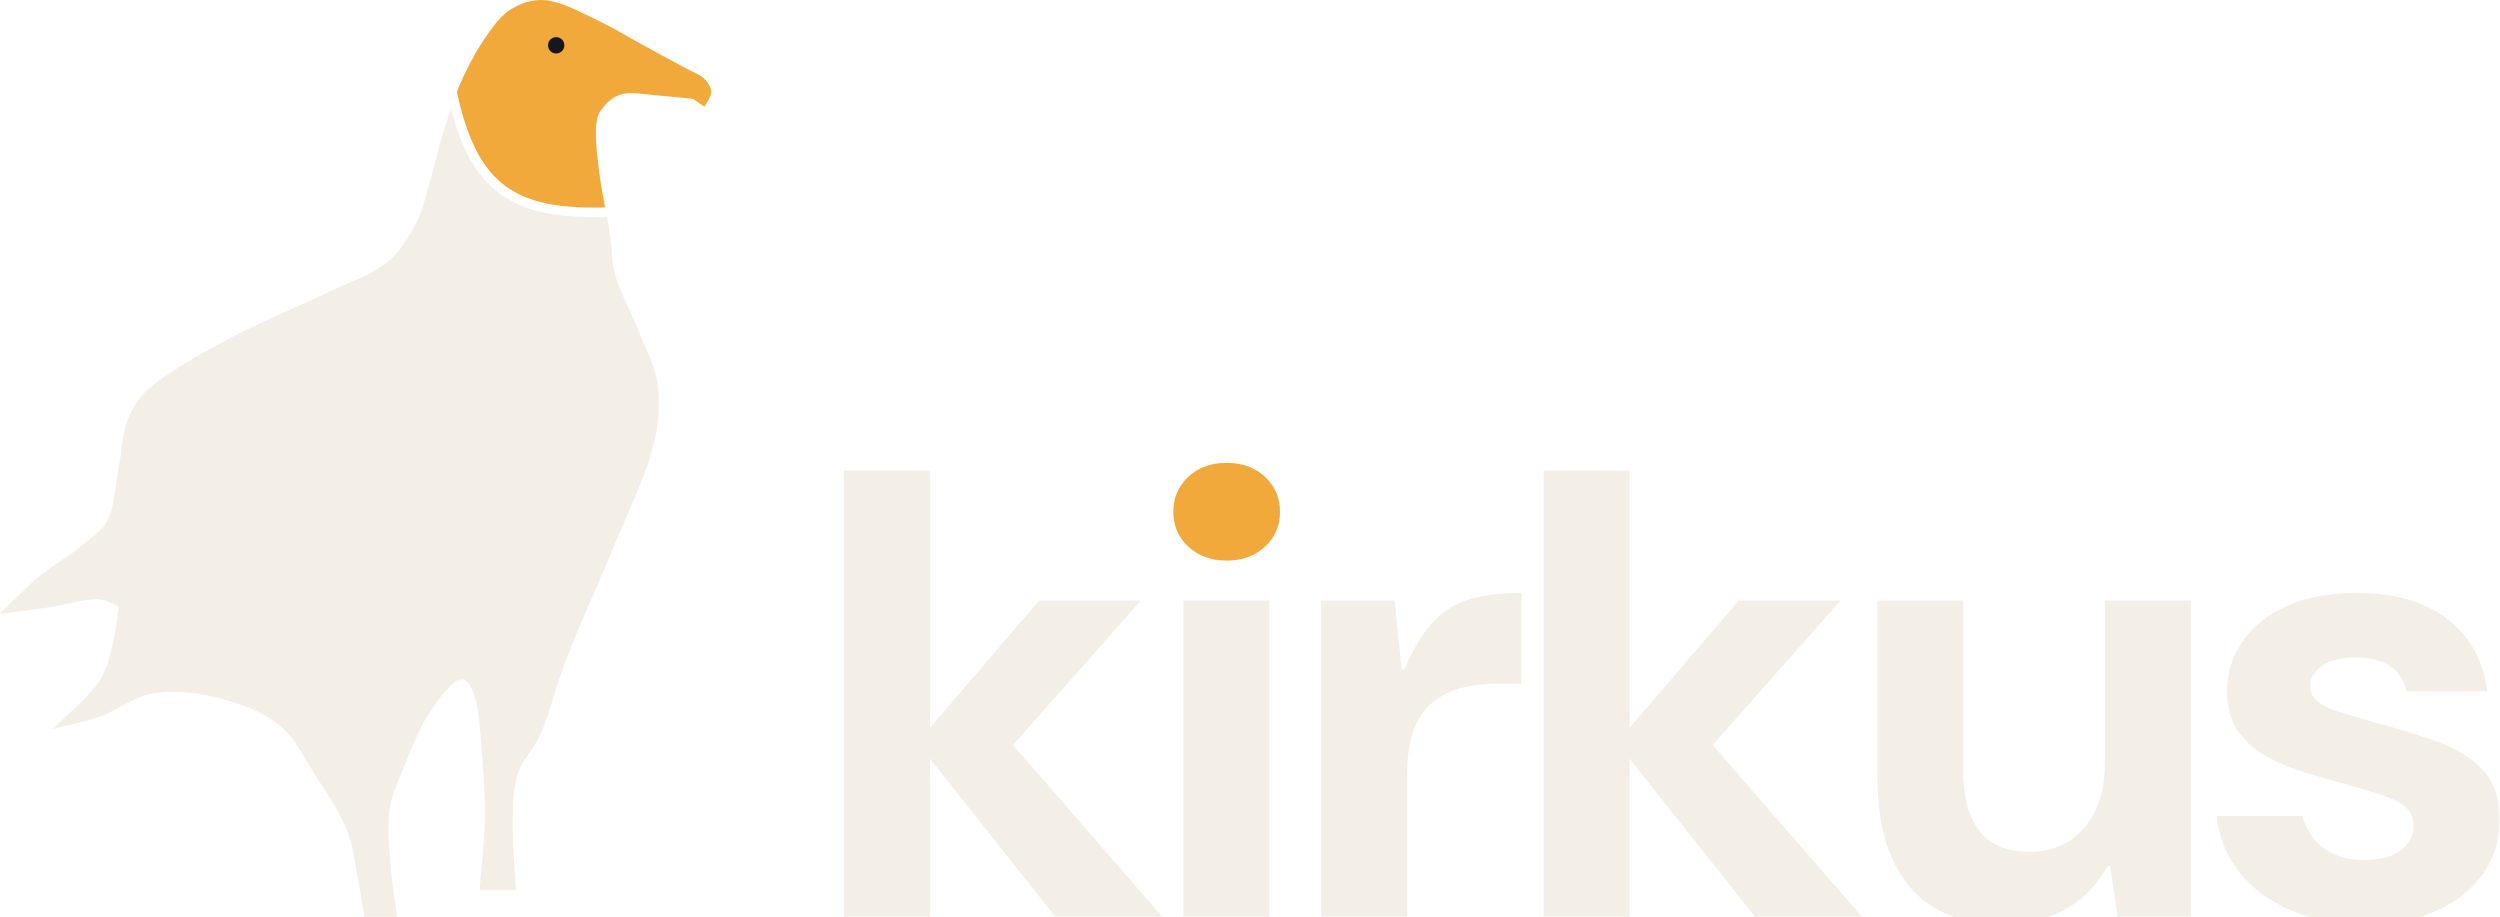
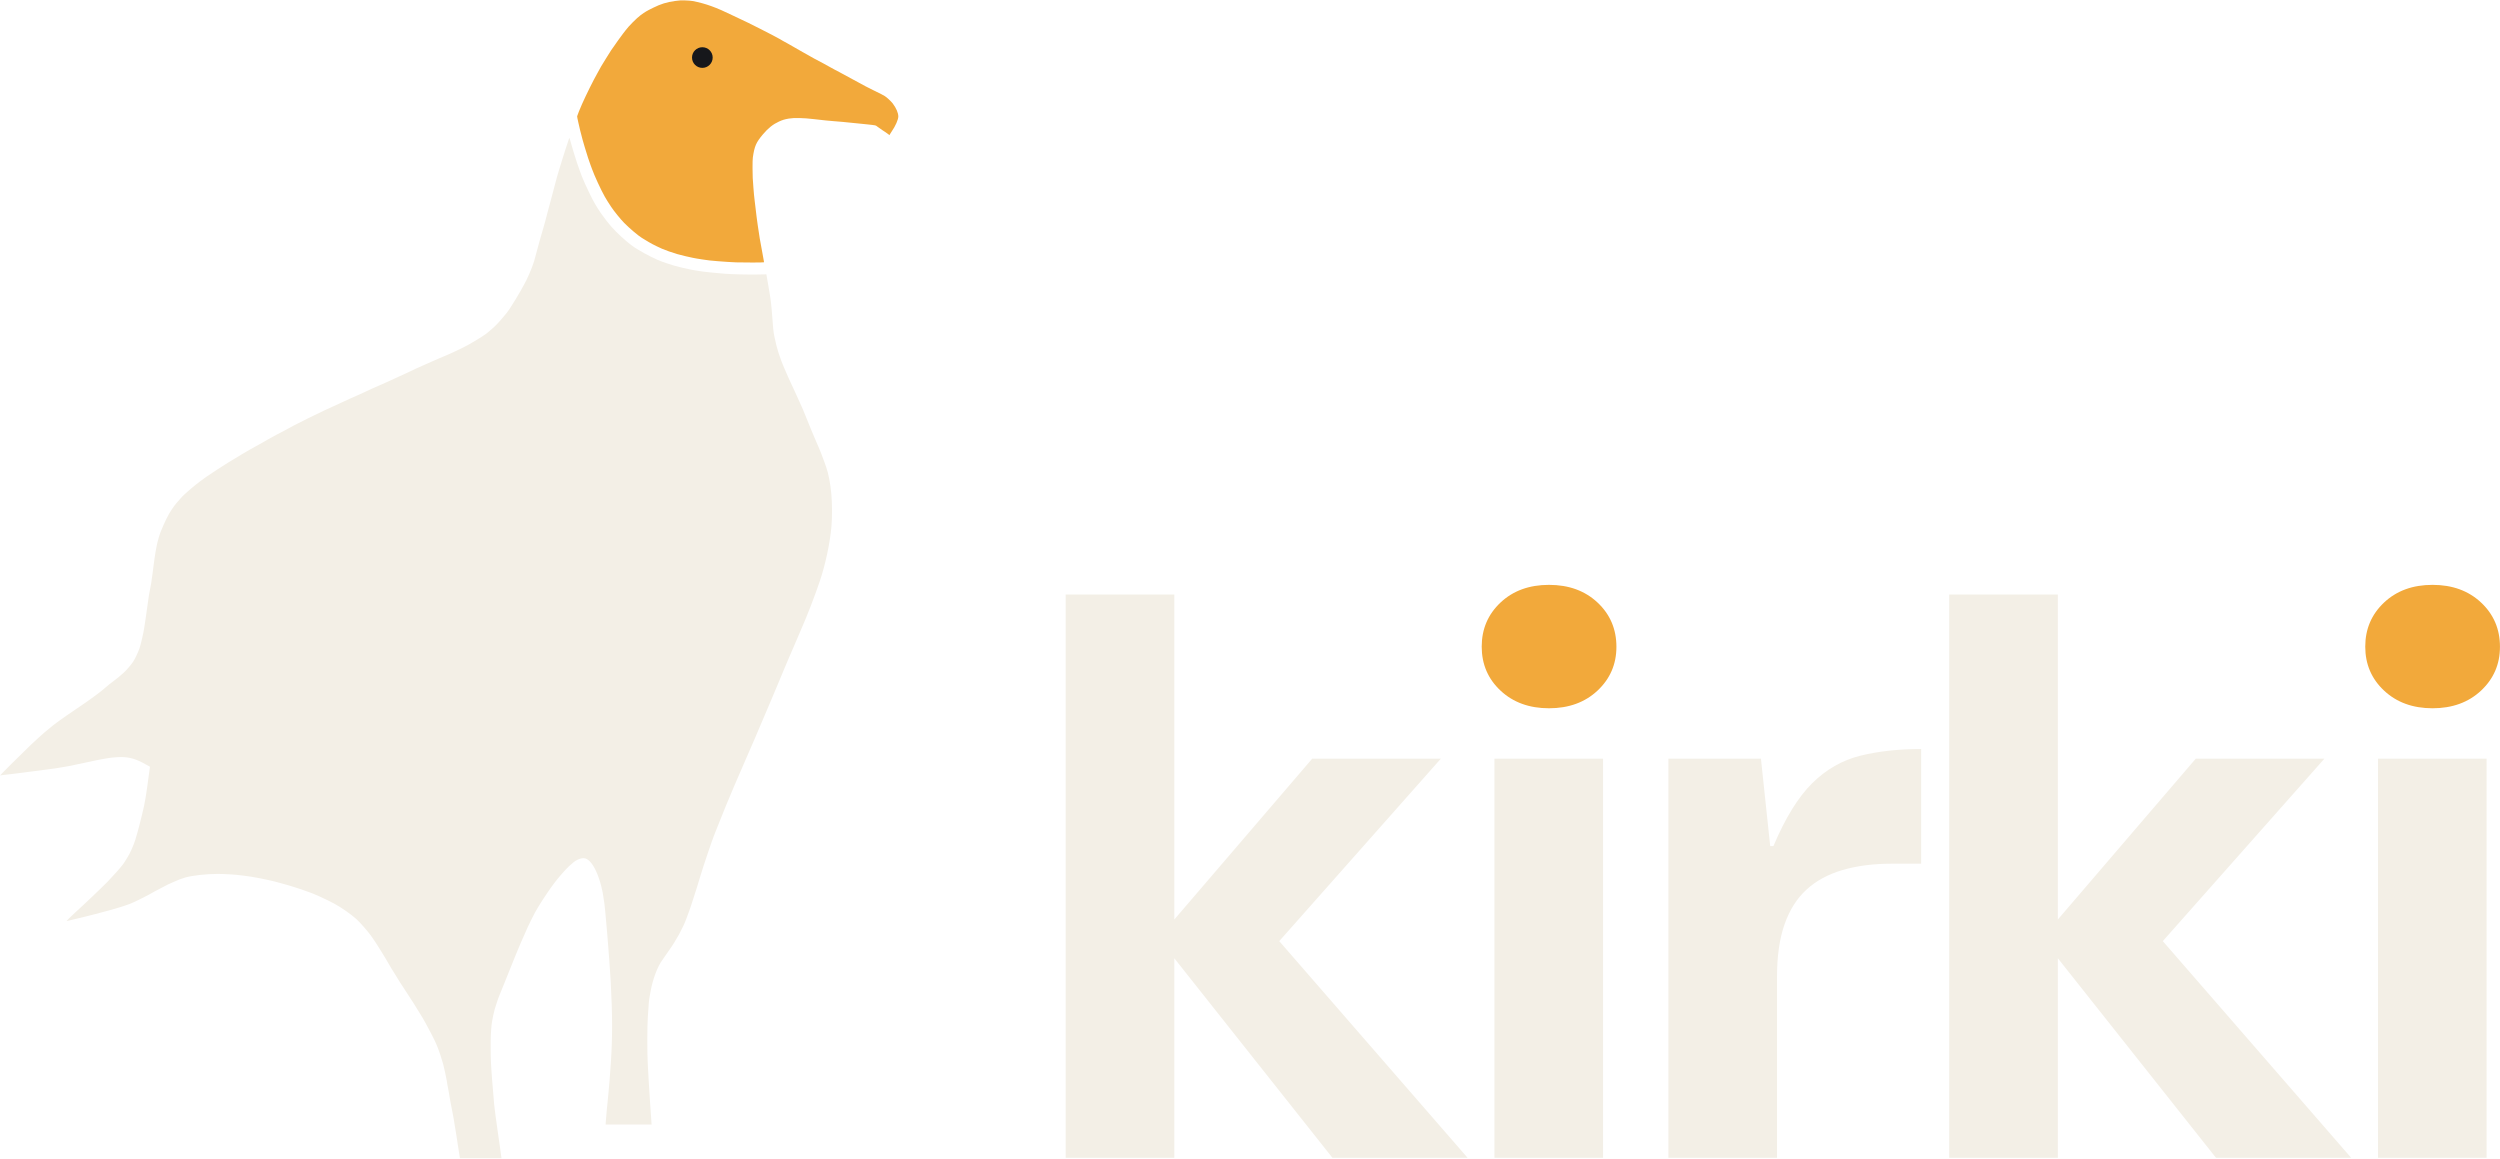
- <svg xmlns="http://www.w3.org/2000/svg" width="791" height="290" viewBox="60 60 790.99 290">
+ <svg xmlns="http://www.w3.org/2000/svg" width="626" height="290" viewBox="60 60 626.37 290">
  <g transform="translate(60.00 60.00) scale(0.2724)">
    <path d="M422.91,1064.19C422.10,1058.63 421.66,1055.79 421.33,1054.12C421.12,1053.03 420.74,1050.61 420.49,1048.75C420.24,1046.89 419.86,1044.33 419.64,1043.06C418.86,1038.45 418.47,1036.08 418.12,1033.88C417.93,1032.64 417.60,1030.56 417.39,1029.25C417.19,1027.94 416.74,1025.53 416.39,1023.88C415.38,1019.05 414.74,1015.77 414.37,1013.50C414.18,1012.33 413.84,1010.36 413.62,1009.12C413.40,1007.89 413.07,1005.92 412.88,1004.75C412.70,1003.58 412.41,1002.06 412.25,1001.38C412.09,1000.69 411.79,999.11 411.59,997.88C411.39,996.64 411.08,994.67 410.89,993.50C410.40,990.49 408.40,981.32 407.62,978.50C406.16,973.23 403.89,966.26 402.83,963.78C402.21,962.33 401.37,960.31 400.96,959.28C400.04,956.95 393.69,944.57 391.51,940.83C390.61,939.29 389.37,937.10 388.75,935.97C388.13,934.83 386.80,932.66 385.79,931.14C384.78,929.62 383.56,927.64 383.07,926.75C382.58,925.86 381.46,924.03 380.59,922.69C379.71,921.35 378.29,919.15 377.42,917.81C376.55,916.47 375.10,914.25 374.21,912.88C373.32,911.50 371.82,909.19 370.88,907.75C369.95,906.31 368.65,904.34 368.00,903.38C367.35,902.41 366.56,901.12 366.25,900.50C365.94,899.88 365.32,898.87 364.87,898.25C363.52,896.38 356.81,885.25 354.55,881.12C353.79,879.75 352.25,877.22 351.12,875.50C349.99,873.78 348.83,871.92 348.55,871.36C348.02,870.31 342.99,862.74 341.19,860.28C337.93,855.84 330.88,847.80 327.96,845.19C322.52,840.33 314.04,834.40 307.35,830.79C300.09,826.87 286.87,820.89 283.50,820.00C282.88,819.83 281.70,819.42 280.88,819.07C277.88,817.81 263.99,813.45 258.75,812.13C255.79,811.38 252.89,810.60 252.29,810.39C251.70,810.18 250.46,809.88 249.54,809.73C248.62,809.58 246.58,809.13 245.00,808.75C243.42,808.36 241.28,807.91 240.25,807.75C239.22,807.59 237.76,807.31 237.00,807.12C235.21,806.69 226.63,805.34 224.38,805.14C223.41,805.05 221.89,804.88 221.00,804.74C216.88,804.12 206.46,803.50 200.30,803.50C189.54,803.50 177.31,804.86 170.22,806.85C167.38,807.64 162.38,809.55 159.96,810.77C158.89,811.31 157.25,812.04 156.32,812.39C155.39,812.74 153.89,813.45 153.00,813.98C152.11,814.50 150.08,815.56 148.50,816.33C146.92,817.10 144.28,818.49 142.62,819.41C140.97,820.33 138.44,821.74 137.00,822.55C132.90,824.84 123.01,829.65 119.66,830.98C117.99,831.64 115.56,832.50 114.25,832.88C112.94,833.26 111.31,833.79 110.62,834.06C108.94,834.72 93.70,838.94 86.88,840.63C83.85,841.38 80.31,842.27 79.00,842.62C77.69,842.96 74.49,843.74 71.88,844.35C63.32,846.35 61.88,846.70 61.38,846.88C60.66,847.15 65.25,842.51 69.38,838.80C76.85,832.09 93.29,816.44 98.89,810.72C103.57,805.93 110.47,798.18 112.90,794.97C113.91,793.63 115.15,791.77 115.66,790.83C116.17,789.89 116.95,788.62 117.39,788.00C119.24,785.40 123.09,776.71 124.54,771.88C126.16,766.42 127.67,761.01 128.33,758.25C128.67,756.81 129.70,752.70 130.61,749.12C131.51,745.55 132.37,741.84 132.52,740.88C132.66,739.91 132.95,738.34 133.16,737.38C133.60,735.39 134.06,732.60 134.75,727.88C135.01,726.09 135.34,723.84 135.49,722.88C135.63,721.91 136.03,718.93 136.38,716.25C136.73,713.57 137.17,710.36 137.36,709.12C137.90,705.72 137.98,704.75 137.72,704.75C137.59,704.75 135.92,703.85 134.01,702.76C125.49,697.86 119.23,696.01 111.21,696.00C107.29,696.00 100.48,696.69 96.50,697.49C95.19,697.76 92.94,698.16 91.50,698.39C90.06,698.61 87.81,699.08 86.50,699.42C85.19,699.76 81.26,700.60 77.77,701.28C74.27,701.96 70.84,702.68 70.14,702.88C68.41,703.38 61.96,704.66 60.12,704.88C59.30,704.97 57.61,705.26 56.38,705.52C55.14,705.77 52.78,706.16 51.12,706.37C49.47,706.57 47.00,706.92 45.62,707.13C44.25,707.34 41.27,707.74 39.00,708.01C36.73,708.28 34.71,708.56 34.50,708.62C34.29,708.68 32.94,708.85 31.50,708.99C30.06,709.13 27.75,709.42 26.38,709.63C25.00,709.84 22.47,710.17 20.75,710.37C19.03,710.57 15.09,711.07 12.00,711.48C8.91,711.89 5.85,712.23 5.21,712.24C4.57,712.25 3.17,712.42 2.10,712.62C1.03,712.83 0.12,712.95 0.07,712.91C-0.07,712.76 22.37,690.44 28.14,685.00C32.63,680.76 38.58,675.34 40.65,673.59C47.88,667.50 50.78,665.20 55.00,662.24C56.58,661.13 59.45,659.11 61.38,657.74C63.30,656.38 68.76,652.65 73.50,649.46C83.91,642.46 93.30,635.49 97.51,631.64C99.04,630.24 102.04,627.87 105.89,625.00C108.47,623.08 109.22,622.46 113.68,618.50C116.16,616.30 120.37,611.42 122.42,608.38C123.97,606.08 126.74,600.31 128.19,596.38C129.35,593.23 132.20,580.93 132.63,577.25C132.72,576.49 133.00,574.69 133.25,573.25C133.51,571.81 133.95,568.83 134.24,566.62C134.53,564.42 134.88,561.89 135.02,561.00C135.25,559.53 135.96,554.53 136.88,547.88C137.07,546.50 137.57,543.77 137.99,541.80C138.80,538.01 139.31,534.91 139.88,530.25C140.07,528.67 140.34,526.76 140.48,526.00C140.62,525.24 140.91,522.94 141.13,520.88C141.35,518.81 141.63,516.67 141.75,516.12C141.87,515.58 142.09,513.97 142.25,512.55C142.40,511.13 142.74,508.99 142.99,507.80C143.25,506.60 143.53,505.01 143.63,504.25C143.88,502.25 145.38,495.87 146.01,494.12C146.31,493.30 146.75,491.89 147.00,491.00C147.25,490.11 148.03,488.08 148.75,486.50C149.46,484.92 150.31,482.92 150.64,482.07C151.32,480.31 154.31,474.25 155.44,472.37C158.68,466.92 161.30,463.36 164.93,459.44C166.10,458.17 167.30,456.81 167.59,456.42C168.26,455.53 178.08,446.94 180.25,445.36C181.14,444.70 182.94,443.30 184.25,442.25C188.81,438.56 208.79,425.52 217.77,420.38C219.50,419.38 221.75,418.02 222.77,417.33C224.46,416.21 233.38,411.15 241.25,406.87C242.97,405.94 245.50,404.47 246.88,403.62C248.25,402.77 251.57,400.95 254.25,399.58C259.64,396.82 264.44,394.27 270.57,390.89C274.38,388.80 292.16,380.03 298.50,377.12C300.08,376.39 303.62,374.77 306.38,373.50C309.12,372.23 313.29,370.32 315.62,369.25C317.96,368.19 320.89,366.83 322.12,366.25C323.36,365.67 326.29,364.37 328.64,363.37C330.98,362.37 333.74,361.13 334.76,360.61C337.67,359.14 347.75,354.59 351.62,353.00C353.55,352.22 356.93,350.70 359.12,349.64C361.32,348.57 364.98,346.88 367.25,345.88C372.10,343.73 378.95,340.54 382.12,338.94C383.36,338.32 387.02,336.68 390.25,335.30C393.48,333.92 397.25,332.26 398.62,331.61C400.00,330.96 402.42,329.90 404.00,329.25C410.34,326.62 413.53,325.24 416.88,323.69C423.21,320.75 428.84,317.95 431.25,316.55C442.36,310.12 447.18,306.98 449.99,304.35C450.89,303.50 452.36,302.23 453.25,301.52C455.13,300.03 459.94,294.94 462.68,291.54C463.72,290.25 465.12,288.57 465.81,287.79C466.49,287.01 467.67,285.42 468.43,284.25C472.08,278.67 477.34,270.05 478.89,267.12C479.83,265.34 481.11,263.02 481.74,261.98C484.63,257.15 489.33,246.28 491.24,240.00C491.93,237.71 494.59,227.91 496.36,221.12C497.06,218.41 497.81,215.81 499.91,208.81C500.78,205.88 501.50,203.34 501.50,203.16C501.50,202.97 502.46,199.29 503.64,194.98C504.81,190.66 506.40,184.76 507.15,181.88C512.09,163.04 513.45,158.06 514.24,155.88C514.64,154.78 515.89,150.72 517.02,146.88C518.15,143.03 519.44,138.92 519.88,137.75C520.33,136.58 521.34,133.52 522.14,130.94C522.94,128.36 523.67,126.33 523.77,126.44C523.86,126.54 524.52,128.80 525.24,131.46C525.95,134.12 526.76,136.93 527.04,137.71C527.31,138.49 528.03,140.81 528.63,142.88C529.82,146.91 531.53,152.00 533.38,157.00C534.02,158.72 534.80,160.86 535.12,161.75C536.01,164.25 539.77,172.55 542.64,178.38C546.10,185.39 548.02,188.74 552.47,195.46C553.08,196.38 555.38,199.49 557.58,202.38C560.68,206.43 562.68,208.73 566.36,212.47C572.18,218.38 580.28,225.29 584.00,227.51C584.62,227.88 586.08,228.77 587.25,229.50C593.72,233.53 605.22,239.26 609.00,240.35C609.76,240.57 611.56,241.20 613.00,241.76C614.44,242.31 616.74,243.05 618.11,243.40C619.48,243.75 620.80,244.14 621.04,244.27C621.66,244.60 633.53,247.40 635.25,247.62C636.01,247.72 637.52,248.00 638.62,248.25C639.73,248.50 641.85,248.84 643.35,249.00C644.85,249.17 646.39,249.40 646.78,249.51C647.53,249.72 661.28,251.07 667.12,251.50C673.98,252.00 687.50,252.31 696.14,252.17L704.91,252.02L706.21,259.57C708.41,272.37 708.51,273.01 709.01,277.00C709.28,279.13 709.62,282.34 709.75,284.12C711.16,302.84 711.30,304.21 712.15,308.62C713.14,313.77 714.91,320.88 715.80,323.38C716.35,324.89 717.05,326.97 717.37,328.00C717.98,330.01 719.63,334.31 721.12,337.75C725.17,347.12 726.05,349.09 728.53,354.32C729.89,357.18 731.00,359.59 731.00,359.67C731.00,359.76 731.83,361.58 732.85,363.72C737.01,372.51 739.98,379.45 743.73,389.12C744.79,391.88 745.87,394.52 746.12,395.00C746.58,395.88 748.12,399.52 750.66,405.73C751.42,407.58 752.35,409.71 752.73,410.48C753.52,412.07 756.77,420.37 758.07,424.12C758.55,425.50 759.35,427.75 759.84,429.12C761.97,435.05 763.74,444.18 764.62,453.82C765.46,463.11 765.51,475.12 764.74,483.99C763.42,499.03 759.25,518.71 754.16,533.88C749.53,547.70 742.31,566.35 736.81,578.75C735.44,581.84 732.72,588.20 730.76,592.88C728.80,597.55 726.54,602.78 725.74,604.50C724.94,606.22 723.03,610.72 721.49,614.50C719.96,618.28 718.10,622.73 717.37,624.38C716.63,626.02 715.23,629.40 714.24,631.88C713.26,634.35 711.61,638.29 710.57,640.62C709.53,642.96 707.36,648.08 705.74,652.00C704.12,655.92 701.82,661.32 700.62,664.00C699.42,666.68 697.84,670.39 697.11,672.25C696.38,674.11 694.92,677.54 693.87,679.88C692.82,682.21 690.61,687.27 688.97,691.12C687.32,694.98 685.37,699.48 684.63,701.12C682.52,705.80 678.84,714.29 677.37,717.88C676.64,719.66 675.62,722.02 675.11,723.12C673.14,727.39 662.54,753.24 659.37,761.50C658.24,764.46 657.00,767.61 656.62,768.50C656.24,769.39 655.39,771.70 654.73,773.62C654.08,775.55 652.51,780.11 651.25,783.75C648.73,791.03 644.93,802.70 644.25,805.25C643.78,807.03 642.50,811.21 641.01,815.88C640.48,817.52 639.26,821.35 638.29,824.38C635.33,833.64 634.62,835.76 633.39,839.00C632.74,840.72 631.77,843.35 631.23,844.84C628.22,853.11 621.84,864.80 615.54,873.57C614.33,875.25 612.60,877.75 611.68,879.12C610.76,880.50 609.63,882.13 609.17,882.75C604.73,888.75 600.38,900.37 598.37,911.62C598.15,912.86 597.81,914.72 597.62,915.75C596.90,919.63 596.70,921.73 595.85,935.12C595.24,944.58 595.22,967.89 595.81,978.50C596.05,982.83 596.48,990.54 596.77,995.62C597.05,1000.71 597.56,1008.70 597.90,1013.38C598.24,1018.05 598.63,1023.62 598.76,1025.75C598.89,1027.88 599.07,1030.61 599.16,1031.81L599.32,1034.00L578.17,1034.00L557.02,1034.00L557.15,1031.94C557.22,1030.80 557.44,1028.13 557.64,1026.00C557.83,1023.87 558.11,1020.72 558.26,1019.00C558.40,1017.28 558.63,1015.20 558.75,1014.38C558.87,1013.55 559.10,1011.24 559.24,1009.25C559.39,1007.26 559.62,1004.84 559.75,1003.88C559.89,1002.91 560.11,1000.33 560.26,998.12C560.40,995.92 560.62,993.28 560.76,992.25C560.89,991.22 561.40,984.19 561.89,976.62C563.40,953.24 563.36,933.51 561.73,902.75C560.63,881.99 556.44,831.71 555.50,828.00C555.38,827.52 555.21,826.45 555.12,825.62C554.85,823.01 553.98,818.49 553.08,815.00C550.33,804.26 546.50,795.97 542.39,791.86C539.07,788.54 536.01,788.18 531.06,790.53C529.93,791.07 528.41,792.02 527.69,792.64C523.54,796.19 522.25,797.39 519.93,799.88C518.51,801.39 516.58,803.58 515.63,804.75C514.68,805.92 513.41,807.44 512.80,808.12C512.19,808.81 511.35,809.87 510.92,810.50C510.50,811.12 509.73,812.13 509.22,812.75C507.42,814.91 499.61,826.40 497.00,830.74C496.24,831.99 495.11,833.83 494.49,834.82C492.90,837.34 491.32,840.29 488.31,846.38C485.85,851.35 484.96,853.29 481.97,860.19C481.26,861.80 479.96,864.76 479.06,866.75C478.17,868.74 477.01,871.50 476.49,872.88C475.97,874.25 475.15,876.22 474.68,877.25C474.21,878.28 473.17,880.81 472.38,882.88C470.70,887.25 467.52,895.19 465.87,899.12C465.23,900.64 464.28,903.00 463.75,904.38C462.34,908.03 460.70,912.04 459.52,914.75C458.95,916.06 458.32,917.69 458.13,918.38C457.94,919.06 457.43,920.58 457.00,921.75C455.64,925.43 454.29,930.25 453.63,933.75C453.28,935.61 452.88,937.69 452.75,938.38C451.11,946.54 450.78,967.00 451.99,984.00C452.13,985.86 452.41,989.85 452.63,992.88C453.16,1000.25 454.21,1012.87 454.52,1015.50C454.66,1016.67 454.94,1018.97 455.14,1020.62C455.35,1022.28 455.68,1024.98 455.88,1026.63C456.08,1028.29 456.36,1030.25 456.50,1031.00C456.64,1031.75 456.87,1033.37 457.00,1034.62C457.14,1035.86 457.47,1038.28 457.74,1040.00C458.30,1043.52 459.36,1050.99 459.90,1055.12C460.58,1060.43 461.02,1063.63 461.15,1064.31L461.29,1065.00L442.16,1065.00L423.02,1065.00L422.91,1064.19Z" fill="#f3efe6" />
    <path d="M677.00,241.00C668.75,240.71 650.79,239.26 649.01,238.75C648.63,238.64 647.10,238.42 645.60,238.25C644.10,238.09 641.98,237.75 640.88,237.50C639.77,237.25 638.26,236.97 637.50,236.87C635.93,236.67 626.26,234.36 622.88,233.38C618.50,232.11 611.55,229.67 608.88,228.46C601.96,225.33 598.42,223.47 593.25,220.25C592.08,219.52 590.73,218.69 590.25,218.41C587.05,216.50 578.77,209.48 574.11,204.72C570.53,201.06 564.81,193.98 561.98,189.71C559.55,186.05 557.80,183.26 556.30,180.63C552.90,174.68 546.63,161.11 544.52,155.12C543.94,153.47 543.24,151.56 542.96,150.88C542.10,148.70 539.82,141.75 538.87,138.38C538.37,136.60 537.85,134.94 537.73,134.70C537.44,134.16 534.23,122.36 533.62,119.62C533.38,118.53 532.63,115.26 531.95,112.38C531.27,109.49 530.77,106.90 530.84,106.62C531.10,105.54 533.39,99.82 535.25,95.62C539.04,87.06 545.89,73.24 549.13,67.62C549.85,66.39 550.74,64.76 551.12,64.00C552.00,62.24 552.78,60.93 557.20,53.75C561.69,46.47 563.09,44.32 565.58,41.01C566.65,39.58 567.71,38.06 567.92,37.64C568.14,37.22 568.95,36.09 569.74,35.12C570.53,34.16 571.32,33.09 571.49,32.75C571.67,32.41 572.45,31.34 573.23,30.38C574.00,29.41 574.97,28.17 575.37,27.62C578.17,23.80 585.72,16.20 589.35,13.55C593.31,10.65 594.98,9.67 600.75,6.83C608.01,3.26 613.16,1.67 621.00,0.58C625.10,0.01 626.16,-0.04 630.28,0.08C632.93,0.16 635.85,0.40 637.03,0.63C649.08,2.95 658.51,6.36 674.49,14.16C677.73,15.75 680.90,17.25 681.55,17.51C685.17,18.96 712.93,33.05 717.44,35.72C718.16,36.15 719.34,36.85 720.06,37.27C720.78,37.70 722.95,38.89 724.88,39.92C726.80,40.95 729.22,42.33 730.25,42.99C731.28,43.65 734.83,45.68 738.12,47.50C741.42,49.32 744.69,51.16 745.38,51.58C746.65,52.37 749.43,53.87 757.41,58.07C759.90,59.38 762.58,60.86 763.35,61.35C764.13,61.85 765.91,62.83 767.32,63.53C768.72,64.23 770.83,65.34 772.00,65.99C775.46,67.94 780.12,70.46 784.25,72.63C790.32,75.82 795.32,78.53 796.00,79.00C796.34,79.23 799.55,80.85 803.12,82.59C810.46,86.17 811.44,86.67 813.82,88.07C815.52,89.07 819.60,92.86 821.13,94.86C824.28,98.99 826.26,103.60 826.25,106.81C826.24,109.69 823.60,115.67 820.21,120.53C819.57,121.43 818.84,122.59 818.58,123.09L818.11,124.00L817.37,123.39C816.42,122.60 812.85,120.13 811.89,119.60C811.49,119.37 810.48,118.66 809.64,118.02C808.81,117.38 807.67,116.59 807.12,116.26C806.58,115.94 806.00,115.52 805.84,115.32C805.65,115.10 804.44,114.85 802.46,114.62C800.76,114.43 798.87,114.22 798.25,114.15C797.63,114.08 795.89,113.90 794.38,113.75C792.86,113.60 789.54,113.26 787.00,113.00C778.37,112.09 770.57,111.37 766.75,111.12C763.58,110.92 755.86,110.13 748.50,109.24C738.92,108.10 730.24,107.91 725.48,108.76C721.67,109.43 719.64,110.05 716.49,111.49C711.03,113.97 706.56,117.53 701.79,123.18C695.44,130.69 693.97,134.05 692.45,144.50C692.25,145.86 692.15,149.41 692.17,154.38C692.19,161.66 692.35,165.16 692.98,172.38C693.12,174.03 693.37,176.95 693.52,178.88C693.67,180.80 693.95,183.28 694.14,184.39C694.33,185.49 694.72,188.76 695.01,191.64C695.29,194.52 695.63,197.32 695.75,197.88C695.86,198.43 696.09,200.13 696.24,201.66C696.39,203.20 696.72,205.62 696.98,207.04C697.24,208.46 697.52,210.36 697.62,211.25C697.86,213.58 699.71,224.62 700.12,226.25C700.32,227.01 700.82,229.76 701.24,232.38C701.66,234.99 702.19,237.94 702.42,238.93C702.65,239.93 702.75,240.83 702.65,240.93C702.39,241.20 683.88,241.24 677.00,241.00Z" fill="#f2a93b" />
    <circle cx="646.0" cy="52.62" r="9.5" fill="#16171b" />
  </g>
  <g transform="translate(317.93 350.00)">
    <path d="M75.91 0.00 32.29 -55.04 70.84 -100.00H103.07L53.18 -43.67L53.07 -65.23L109.77 0.00H75.91ZM9.07 0.00V-141.13H36.29V0.00H9.07Z" fill="#f3efe6" />
    <path d="M116.50 0.00V-100.00H143.71V0.00H116.50Z" fill="#f3efe6" />
    <path d="M130.17 -112.63Q122.76 -112.63 118.03 -117.05Q113.31 -121.46 113.31 -128.07Q113.31 -134.68 118.02 -139.12Q122.73 -143.55 130.17 -143.55Q137.60 -143.55 142.33 -139.12Q147.06 -134.68 147.06 -128.03Q147.06 -121.50 142.33 -117.06Q137.60 -112.63 130.17 -112.63Z" fill="#f2a93b" />
    <path d="M160.08 0.00V-100.00H183.27L185.59 -78.11H186.40Q190.85 -88.64 196.10 -93.84Q201.36 -99.04 208.12 -100.73Q214.88 -102.42 223.41 -102.42V-73.69H216.02Q209.14 -73.69 203.72 -72.10Q198.30 -70.52 194.68 -67.19Q191.06 -63.87 189.18 -58.49Q187.30 -53.11 187.30 -45.43V0.00H160.08Z" fill="#f3efe6" />
    <path d="M297.28 0.00 253.66 -55.04 292.21 -100.00H324.44L274.55 -43.67L274.44 -65.23L331.15 0.00H297.28ZM230.44 0.00V-141.13H257.66V0.00H230.44Z" fill="#f3efe6" />
-     <path d="M374.99 2.42Q362.67 2.42 353.98 -2.85Q345.29 -8.12 340.69 -18.49Q336.09 -28.86 336.09 -43.90V-100.00H363.19V-46.42Q363.19 -33.97 368.25 -27.23Q373.30 -20.49 384.27 -20.49Q391.28 -20.49 396.62 -23.84Q401.95 -27.18 405.00 -33.42Q408.04 -39.65 408.04 -48.42V-100.00H435.26V0.00H412.07L409.75 -15.96H408.94Q404.25 -7.42 395.92 -2.50Q387.59 2.42 374.99 2.42Z" fill="#f3efe6" />
-     <path d="M490.41 2.42Q477.09 2.42 466.85 -2.01Q456.60 -6.44 450.50 -14.18Q444.40 -21.91 443.35 -31.84H470.49Q471.47 -28.22 473.86 -25.02Q476.25 -21.82 480.32 -19.86Q484.39 -17.89 490.02 -17.89Q495.50 -17.89 498.96 -19.42Q502.41 -20.95 504.08 -23.41Q505.75 -25.88 505.75 -28.57Q505.75 -32.40 503.26 -34.56Q500.76 -36.72 496.02 -38.33Q491.28 -39.94 484.84 -41.69Q478.32 -43.50 471.53 -45.56Q464.75 -47.62 459.14 -50.70Q453.52 -53.78 450.10 -58.74Q446.68 -63.70 446.68 -71.19Q446.68 -79.85 451.53 -86.95Q456.38 -94.05 465.55 -98.23Q474.72 -102.42 487.58 -102.42Q505.64 -102.42 516.41 -94.14Q527.18 -85.87 529.03 -71.30H503.43Q502.39 -76.46 498.27 -79.22Q494.14 -81.99 487.50 -81.99Q480.47 -81.99 476.71 -79.31Q472.96 -76.64 472.96 -72.84Q472.96 -69.99 475.43 -68.02Q477.91 -66.05 482.61 -64.60Q487.30 -63.16 493.91 -61.25Q504.72 -58.43 513.50 -55.23Q522.28 -52.04 527.57 -46.50Q532.85 -40.96 532.85 -30.77Q533.05 -21.26 527.84 -13.75Q522.63 -6.24 513.12 -1.91Q503.60 2.42 490.41 2.42Z" fill="#f3efe6" />
+     <path d="M337.87 0.00V-100.00H365.08V0.00H337.87Z" fill="#f3efe6" />
+     <path d="M351.54 -112.63Q344.13 -112.63 339.40 -117.05Q334.68 -121.46 334.68 -128.07Q334.68 -134.68 339.39 -139.12Q344.10 -143.55 351.54 -143.55Q358.97 -143.55 363.70 -139.12Q368.43 -134.68 368.43 -128.03Q368.43 -121.50 363.70 -117.06Q358.97 -112.63 351.54 -112.63Z" fill="#f2a93b" />
  </g>
</svg>
